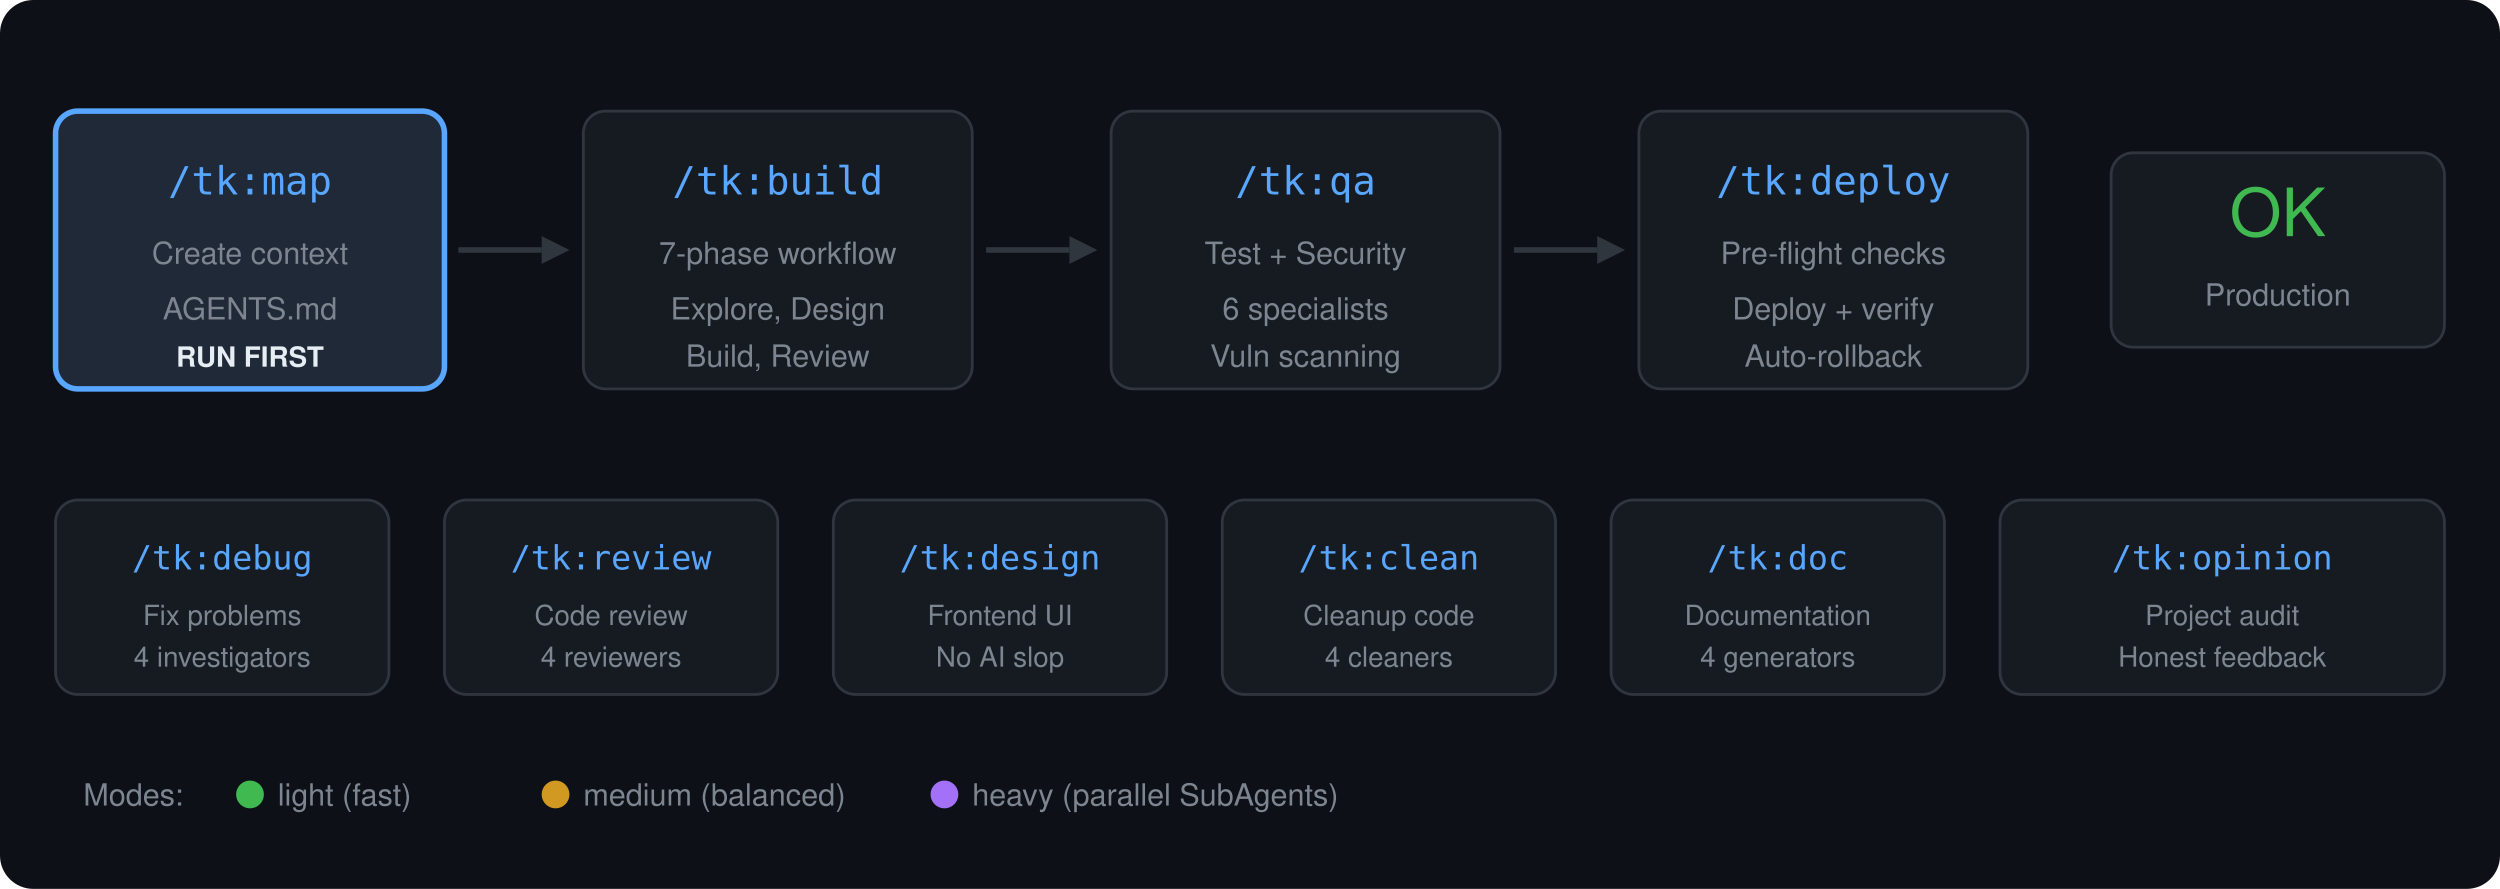
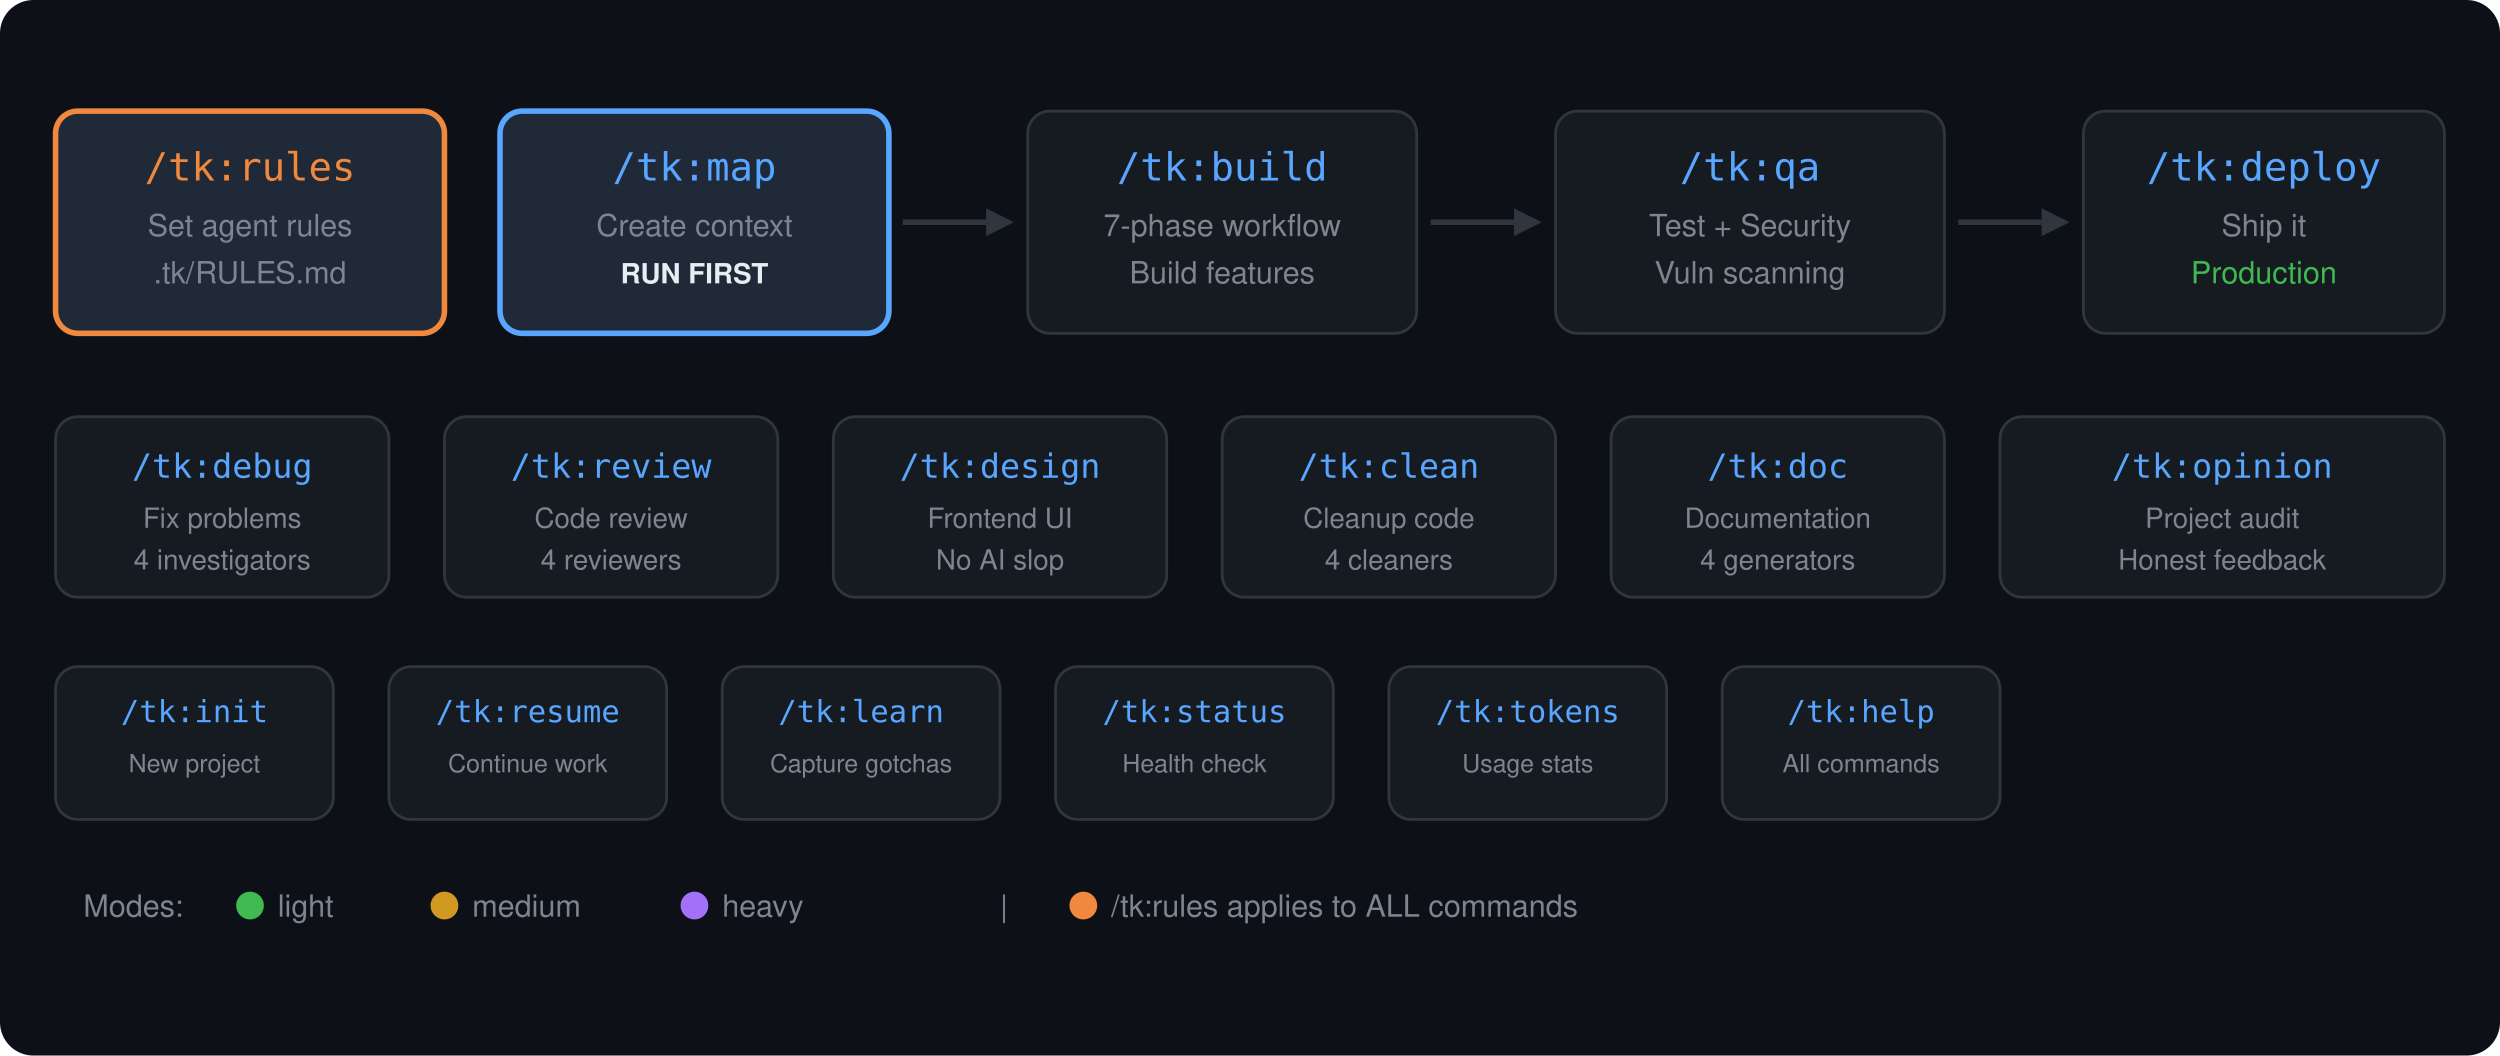
- <svg xmlns="http://www.w3.org/2000/svg" viewBox="0 0 900 320">
+ <svg xmlns="http://www.w3.org/2000/svg" viewBox="0 0 900 380">
  <defs>
    <style>
      .bg { fill: #0d1117; }
      .box { fill: #161b22; stroke: #30363d; stroke-width: 1; }
      .box-hl { fill: #1f2937; stroke: #58a6ff; stroke-width: 2; }
+       .box-rules { fill: #1f2937; stroke: #f0883e; stroke-width: 2; }
      .txt { font-family: -apple-system, BlinkMacSystemFont, Helvetica, Arial, sans-serif; }
      .mono { font-family: ui-monospace, Menlo, Consolas, monospace; }
      .title { fill: #e6edf3; font-weight: 600; }
      .sub { fill: #7d8590; }
      .cmd { fill: #58a6ff; }
+       .cmd-orange { fill: #f0883e; }
      .arr { fill: none; stroke: #30363d; stroke-width: 2; }
      .arr-h { fill: #30363d; }
      .grn { fill: #3fb950; }
      .ylw { fill: #d29922; }
      .pur { fill: #a371f7; }
+       .org { fill: #f0883e; }
    </style>
  </defs>
-   <rect class="bg" width="900" height="320" rx="12" ry="12" />
-   <rect class="box-hl" x="20" y="40" width="140" height="100" rx="8" ry="8" />
-   <text class="mono cmd" font-size="14" x="90" y="70" text-anchor="middle">/tk:map</text>
-   <text class="txt sub" font-size="11" x="90" y="95" text-anchor="middle">Create context</text>
-   <text class="txt sub" font-size="11" x="90" y="115" text-anchor="middle">AGENTS.md</text>
-   <text class="txt title" font-size="10" x="90" y="132" text-anchor="middle">RUN FIRST</text>
-   <path class="arr" d="M 165 90 L 195 90" />
-   <polygon class="arr-h" points="195,85 205,90 195,95" />
-   <rect class="box" x="210" y="40" width="140" height="100" rx="8" ry="8" />
-   <text class="mono cmd" font-size="14" x="280" y="70" text-anchor="middle">/tk:build</text>
-   <text class="txt sub" font-size="11" x="280" y="95" text-anchor="middle">7-phase workflow</text>
-   <text class="txt sub" font-size="11" x="280" y="115" text-anchor="middle">Explore, Design</text>
-   <text class="txt sub" font-size="11" x="280" y="132" text-anchor="middle">Build, Review</text>
-   <path class="arr" d="M 355 90 L 385 90" />
-   <polygon class="arr-h" points="385,85 395,90 385,95" />
-   <rect class="box" x="400" y="40" width="140" height="100" rx="8" ry="8" />
-   <text class="mono cmd" font-size="14" x="470" y="70" text-anchor="middle">/tk:qa</text>
-   <text class="txt sub" font-size="11" x="470" y="95" text-anchor="middle">Test + Security</text>
-   <text class="txt sub" font-size="11" x="470" y="115" text-anchor="middle">6 specialists</text>
-   <text class="txt sub" font-size="11" x="470" y="132" text-anchor="middle">Vuln scanning</text>
-   <path class="arr" d="M 545 90 L 575 90" />
-   <polygon class="arr-h" points="575,85 585,90 575,95" />
-   <rect class="box" x="590" y="40" width="140" height="100" rx="8" ry="8" />
-   <text class="mono cmd" font-size="14" x="660" y="70" text-anchor="middle">/tk:deploy</text>
-   <text class="txt sub" font-size="11" x="660" y="95" text-anchor="middle">Pre-flight checks</text>
-   <text class="txt sub" font-size="11" x="660" y="115" text-anchor="middle">Deploy + verify</text>
-   <text class="txt sub" font-size="11" x="660" y="132" text-anchor="middle">Auto-rollback</text>
-   <rect class="box" x="760" y="55" width="120" height="70" rx="8" ry="8" stroke="#3fb950" />
-   <text class="txt grn" font-size="24" x="820" y="85" text-anchor="middle">OK</text>
-   <text class="txt sub" font-size="11" x="820" y="110" text-anchor="middle">Production</text>
-   <rect class="box" x="20" y="180" width="120" height="70" rx="8" ry="8" />
-   <text class="mono cmd" font-size="12" x="80" y="205" text-anchor="middle">/tk:debug</text>
-   <text class="txt sub" font-size="10" x="80" y="225" text-anchor="middle">Fix problems</text>
-   <text class="txt sub" font-size="10" x="80" y="240" text-anchor="middle">4 investigators</text>
-   <rect class="box" x="160" y="180" width="120" height="70" rx="8" ry="8" />
-   <text class="mono cmd" font-size="12" x="220" y="205" text-anchor="middle">/tk:review</text>
-   <text class="txt sub" font-size="10" x="220" y="225" text-anchor="middle">Code review</text>
-   <text class="txt sub" font-size="10" x="220" y="240" text-anchor="middle">4 reviewers</text>
-   <rect class="box" x="300" y="180" width="120" height="70" rx="8" ry="8" />
-   <text class="mono cmd" font-size="12" x="360" y="205" text-anchor="middle">/tk:design</text>
-   <text class="txt sub" font-size="10" x="360" y="225" text-anchor="middle">Frontend UI</text>
-   <text class="txt sub" font-size="10" x="360" y="240" text-anchor="middle">No AI slop</text>
-   <rect class="box" x="440" y="180" width="120" height="70" rx="8" ry="8" />
-   <text class="mono cmd" font-size="12" x="500" y="205" text-anchor="middle">/tk:clean</text>
-   <text class="txt sub" font-size="10" x="500" y="225" text-anchor="middle">Cleanup code</text>
-   <text class="txt sub" font-size="10" x="500" y="240" text-anchor="middle">4 cleaners</text>
-   <rect class="box" x="580" y="180" width="120" height="70" rx="8" ry="8" />
-   <text class="mono cmd" font-size="12" x="640" y="205" text-anchor="middle">/tk:doc</text>
-   <text class="txt sub" font-size="10" x="640" y="225" text-anchor="middle">Documentation</text>
-   <text class="txt sub" font-size="10" x="640" y="240" text-anchor="middle">4 generators</text>
-   <rect class="box" x="720" y="180" width="160" height="70" rx="8" ry="8" />
-   <text class="mono cmd" font-size="12" x="800" y="205" text-anchor="middle">/tk:opinion</text>
-   <text class="txt sub" font-size="10" x="800" y="225" text-anchor="middle">Project audit</text>
-   <text class="txt sub" font-size="10" x="800" y="240" text-anchor="middle">Honest feedback</text>
-   <text class="txt sub" font-size="11" x="30" y="290">Modes:</text>
-   <circle class="grn" cx="90" cy="286" r="5" />
-   <text class="txt sub" font-size="11" x="100" y="290">light (fast)</text>
-   <circle class="ylw" cx="200" cy="286" r="5" />
-   <text class="txt sub" font-size="11" x="210" y="290">medium (balanced)</text>
-   <circle class="pur" cx="340" cy="286" r="5" />
-   <text class="txt sub" font-size="11" x="350" y="290">heavy (parallel SubAgents)</text>
+   <rect class="bg" width="900" height="380" rx="12" ry="12" />
+   <rect class="box-rules" x="20" y="40" width="140" height="80" rx="8" ry="8" />
+   <text class="mono cmd-orange" font-size="14" x="90" y="65" text-anchor="middle">/tk:rules</text>
+   <text class="txt sub" font-size="11" x="90" y="85" text-anchor="middle">Set agent rules</text>
+   <text class="txt sub" font-size="11" x="90" y="102" text-anchor="middle">.tk/RULES.md</text>
+   <rect class="box-hl" x="180" y="40" width="140" height="80" rx="8" ry="8" />
+   <text class="mono cmd" font-size="14" x="250" y="65" text-anchor="middle">/tk:map</text>
+   <text class="txt sub" font-size="11" x="250" y="85" text-anchor="middle">Create context</text>
+   <text class="txt title" font-size="10" x="250" y="102" text-anchor="middle">RUN FIRST</text>
+   <path class="arr" d="M 325 80 L 355 80" />
+   <polygon class="arr-h" points="355,75 365,80 355,85" />
+   <rect class="box" x="370" y="40" width="140" height="80" rx="8" ry="8" />
+   <text class="mono cmd" font-size="14" x="440" y="65" text-anchor="middle">/tk:build</text>
+   <text class="txt sub" font-size="11" x="440" y="85" text-anchor="middle">7-phase workflow</text>
+   <text class="txt sub" font-size="11" x="440" y="102" text-anchor="middle">Build features</text>
+   <path class="arr" d="M 515 80 L 545 80" />
+   <polygon class="arr-h" points="545,75 555,80 545,85" />
+   <rect class="box" x="560" y="40" width="140" height="80" rx="8" ry="8" />
+   <text class="mono cmd" font-size="14" x="630" y="65" text-anchor="middle">/tk:qa</text>
+   <text class="txt sub" font-size="11" x="630" y="85" text-anchor="middle">Test + Security</text>
+   <text class="txt sub" font-size="11" x="630" y="102" text-anchor="middle">Vuln scanning</text>
+   <path class="arr" d="M 705 80 L 735 80" />
+   <polygon class="arr-h" points="735,75 745,80 735,85" />
+   <rect class="box" x="750" y="40" width="130" height="80" rx="8" ry="8" stroke="#3fb950" />
+   <text class="mono cmd" font-size="14" x="815" y="65" text-anchor="middle">/tk:deploy</text>
+   <text class="txt sub" font-size="11" x="815" y="85" text-anchor="middle">Ship it</text>
+   <text class="txt grn" font-size="11" x="815" y="102" text-anchor="middle">Production</text>
+   <rect class="box" x="20" y="150" width="120" height="65" rx="8" ry="8" />
+   <text class="mono cmd" font-size="12" x="80" y="172" text-anchor="middle">/tk:debug</text>
+   <text class="txt sub" font-size="10" x="80" y="190" text-anchor="middle">Fix problems</text>
+   <text class="txt sub" font-size="10" x="80" y="205" text-anchor="middle">4 investigators</text>
+   <rect class="box" x="160" y="150" width="120" height="65" rx="8" ry="8" />
+   <text class="mono cmd" font-size="12" x="220" y="172" text-anchor="middle">/tk:review</text>
+   <text class="txt sub" font-size="10" x="220" y="190" text-anchor="middle">Code review</text>
+   <text class="txt sub" font-size="10" x="220" y="205" text-anchor="middle">4 reviewers</text>
+   <rect class="box" x="300" y="150" width="120" height="65" rx="8" ry="8" />
+   <text class="mono cmd" font-size="12" x="360" y="172" text-anchor="middle">/tk:design</text>
+   <text class="txt sub" font-size="10" x="360" y="190" text-anchor="middle">Frontend UI</text>
+   <text class="txt sub" font-size="10" x="360" y="205" text-anchor="middle">No AI slop</text>
+   <rect class="box" x="440" y="150" width="120" height="65" rx="8" ry="8" />
+   <text class="mono cmd" font-size="12" x="500" y="172" text-anchor="middle">/tk:clean</text>
+   <text class="txt sub" font-size="10" x="500" y="190" text-anchor="middle">Cleanup code</text>
+   <text class="txt sub" font-size="10" x="500" y="205" text-anchor="middle">4 cleaners</text>
+   <rect class="box" x="580" y="150" width="120" height="65" rx="8" ry="8" />
+   <text class="mono cmd" font-size="12" x="640" y="172" text-anchor="middle">/tk:doc</text>
+   <text class="txt sub" font-size="10" x="640" y="190" text-anchor="middle">Documentation</text>
+   <text class="txt sub" font-size="10" x="640" y="205" text-anchor="middle">4 generators</text>
+   <rect class="box" x="720" y="150" width="160" height="65" rx="8" ry="8" />
+   <text class="mono cmd" font-size="12" x="800" y="172" text-anchor="middle">/tk:opinion</text>
+   <text class="txt sub" font-size="10" x="800" y="190" text-anchor="middle">Project audit</text>
+   <text class="txt sub" font-size="10" x="800" y="205" text-anchor="middle">Honest feedback</text>
+   <rect class="box" x="20" y="240" width="100" height="55" rx="8" ry="8" />
+   <text class="mono cmd" font-size="11" x="70" y="260" text-anchor="middle">/tk:init</text>
+   <text class="txt sub" font-size="9" x="70" y="278" text-anchor="middle">New project</text>
+   <rect class="box" x="140" y="240" width="100" height="55" rx="8" ry="8" />
+   <text class="mono cmd" font-size="11" x="190" y="260" text-anchor="middle">/tk:resume</text>
+   <text class="txt sub" font-size="9" x="190" y="278" text-anchor="middle">Continue work</text>
+   <rect class="box" x="260" y="240" width="100" height="55" rx="8" ry="8" />
+   <text class="mono cmd" font-size="11" x="310" y="260" text-anchor="middle">/tk:learn</text>
+   <text class="txt sub" font-size="9" x="310" y="278" text-anchor="middle">Capture gotchas</text>
+   <rect class="box" x="380" y="240" width="100" height="55" rx="8" ry="8" />
+   <text class="mono cmd" font-size="11" x="430" y="260" text-anchor="middle">/tk:status</text>
+   <text class="txt sub" font-size="9" x="430" y="278" text-anchor="middle">Health check</text>
+   <rect class="box" x="500" y="240" width="100" height="55" rx="8" ry="8" />
+   <text class="mono cmd" font-size="11" x="550" y="260" text-anchor="middle">/tk:tokens</text>
+   <text class="txt sub" font-size="9" x="550" y="278" text-anchor="middle">Usage stats</text>
+   <rect class="box" x="620" y="240" width="100" height="55" rx="8" ry="8" />
+   <text class="mono cmd" font-size="11" x="670" y="260" text-anchor="middle">/tk:help</text>
+   <text class="txt sub" font-size="9" x="670" y="278" text-anchor="middle">All commands</text>
+   <text class="txt sub" font-size="11" x="30" y="330">Modes:</text>
+   <circle class="grn" cx="90" cy="326" r="5" />
+   <text class="txt sub" font-size="11" x="100" y="330">light</text>
+   <circle class="ylw" cx="160" cy="326" r="5" />
+   <text class="txt sub" font-size="11" x="170" y="330">medium</text>
+   <circle class="pur" cx="250" cy="326" r="5" />
+   <text class="txt sub" font-size="11" x="260" y="330">heavy</text>
+   <text class="txt sub" font-size="11" x="360" y="330">|</text>
+   <circle class="org" cx="390" cy="326" r="5" />
+   <text class="txt sub" font-size="11" x="400" y="330">/tk:rules applies to ALL commands</text>
</svg>
